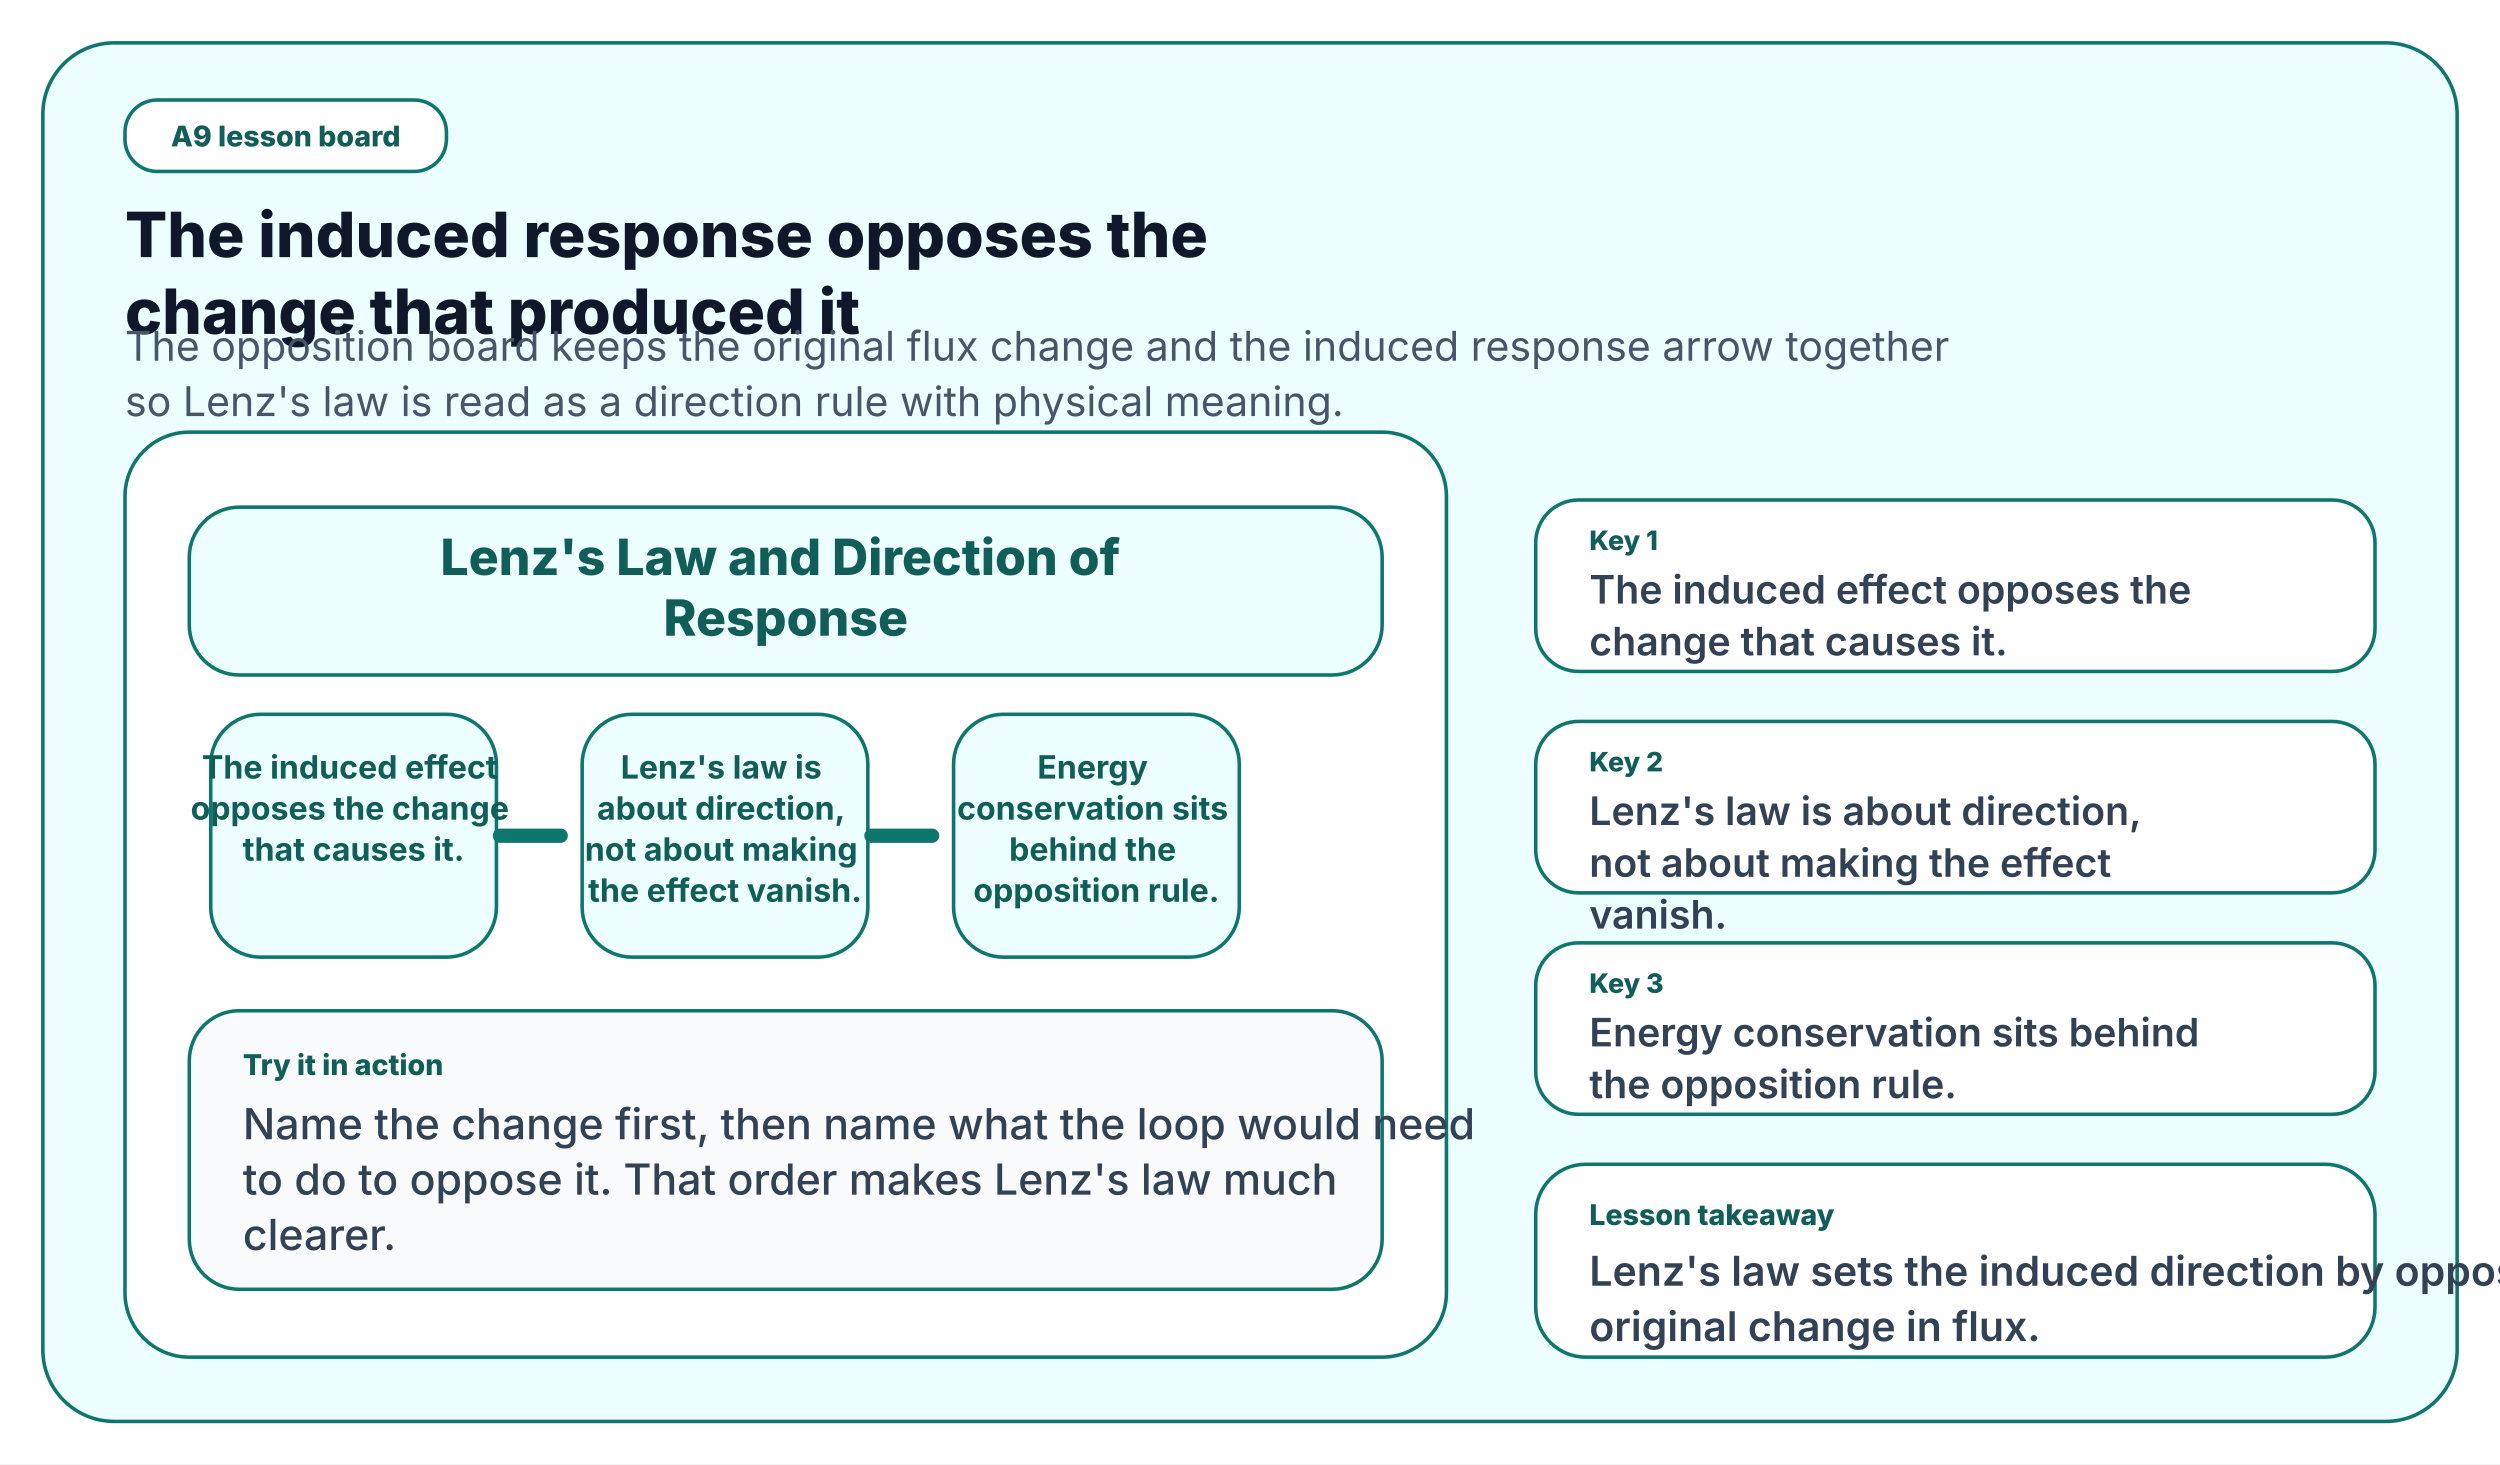
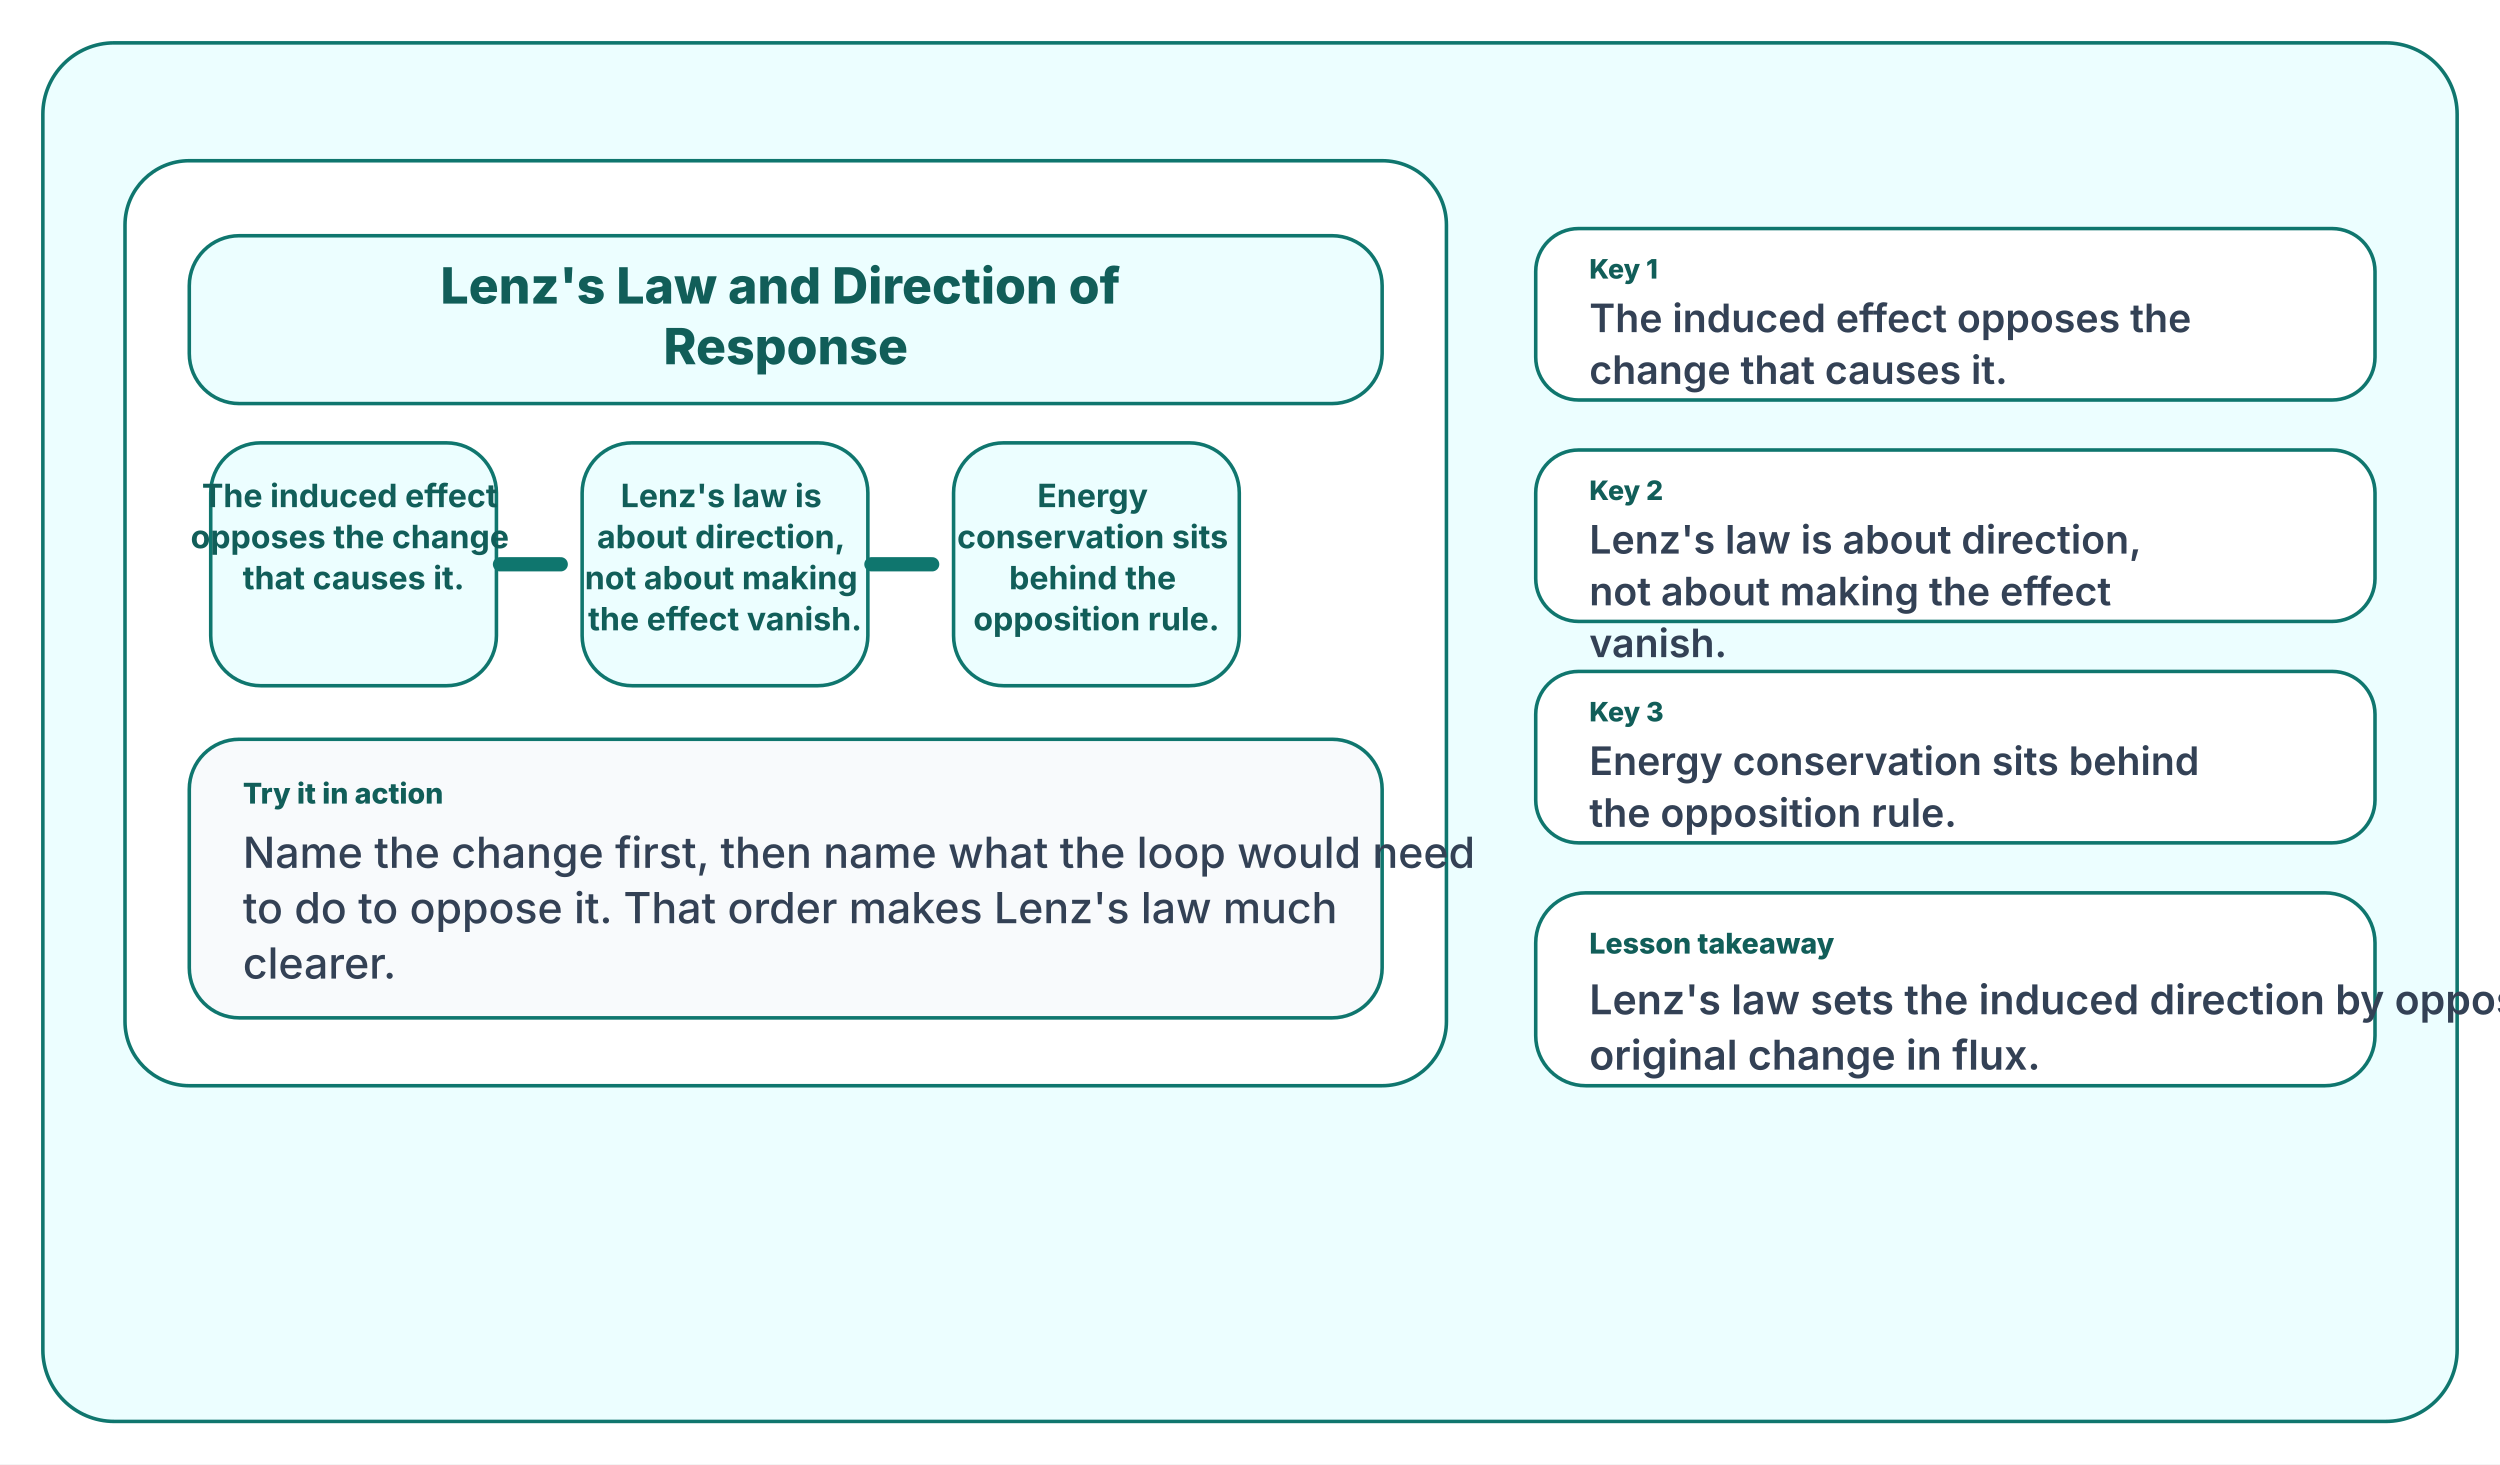
<svg xmlns="http://www.w3.org/2000/svg" width="1400" height="820" viewBox="0 0 1400 820">
  <rect width="1400" height="820" fill="#ffffff" />
  <rect x="24" y="24" width="1352" height="772" rx="40" fill="#ecfeff" stroke="#0f766e" stroke-width="2" />
-   <rect x="70" y="56" width="180" height="40" rx="18" fill="#ffffff" stroke="#0f766e" stroke-width="2" />
-   <text x="160" y="82" fill="#115e59" font-size="16" font-family="Inter, Segoe UI, Arial, sans-serif" font-weight="800" text-anchor="middle">
-     <tspan x="160" dy="0">A9 lesson board</tspan>
-   </text>
-   <text x="70" y="144" fill="#0f172a" font-size="35" font-family="Inter, Segoe UI, Arial, sans-serif" font-weight="800" text-anchor="start">
-     <tspan x="70" dy="0">The induced response opposes the</tspan>
-     <tspan x="70" dy="43">change that produced it</tspan>
-   </text>
-   <text x="70" y="202" fill="#475569" font-size="23" font-family="Inter, Segoe UI, Arial, sans-serif" font-weight="400" text-anchor="start">
-     <tspan x="70" dy="0">The opposition board keeps the original flux change and the induced response arrow together</tspan>
-     <tspan x="70" dy="31">so Lenz's law is read as a direction rule with physical meaning.</tspan>
-   </text>
-   <rect x="70" y="242" width="740" height="518" rx="36" fill="#ffffff" stroke="#0f766e" stroke-width="2" />
-   <rect x="106" y="284" width="668" height="94" rx="28" fill="#ecfeff" stroke="#0f766e" stroke-width="2" />
-   <text x="440" y="322" fill="#115e59" font-size="28" font-family="Inter, Segoe UI, Arial, sans-serif" font-weight="800" text-anchor="middle">
+   <rect x="70" y="90" width="740" height="518" rx="36" fill="#ffffff" stroke="#0f766e" stroke-width="2" />
+   <rect x="106" y="132" width="668" height="94" rx="28" fill="#ecfeff" stroke="#0f766e" stroke-width="2" />
+   <text x="440" y="170" fill="#115e59" font-size="28" font-family="Inter, Segoe UI, Arial, sans-serif" font-weight="800" text-anchor="middle">
    <tspan x="440" dy="0">Lenz's Law and Direction of</tspan>
    <tspan x="440" dy="34">Response</tspan>
  </text>
-   <rect x="118" y="400" width="160" height="136" rx="28" fill="#ecfeff" stroke="#0f766e" stroke-width="2" />
-   <text x="198" y="436" fill="#115e59" font-size="18" font-family="Inter, Segoe UI, Arial, sans-serif" font-weight="700" text-anchor="middle">
+   <rect x="118" y="248" width="160" height="136" rx="28" fill="#ecfeff" stroke="#0f766e" stroke-width="2" />
+   <text x="198" y="284" fill="#115e59" font-size="18" font-family="Inter, Segoe UI, Arial, sans-serif" font-weight="700" text-anchor="middle">
    <tspan x="198" dy="0">The induced effect</tspan>
    <tspan x="198" dy="23">opposes the change</tspan>
    <tspan x="198" dy="23">that causes it.</tspan>
  </text>
-   <rect x="326" y="400" width="160" height="136" rx="28" fill="#ecfeff" stroke="#0f766e" stroke-width="2" />
-   <text x="406" y="436" fill="#115e59" font-size="18" font-family="Inter, Segoe UI, Arial, sans-serif" font-weight="700" text-anchor="middle">
+   <rect x="326" y="248" width="160" height="136" rx="28" fill="#ecfeff" stroke="#0f766e" stroke-width="2" />
+   <text x="406" y="284" fill="#115e59" font-size="18" font-family="Inter, Segoe UI, Arial, sans-serif" font-weight="700" text-anchor="middle">
    <tspan x="406" dy="0">Lenz's law is</tspan>
    <tspan x="406" dy="23">about direction,</tspan>
    <tspan x="406" dy="23">not about making</tspan>
    <tspan x="406" dy="23">the effect vanish.</tspan>
  </text>
-   <rect x="534" y="400" width="160" height="136" rx="28" fill="#ecfeff" stroke="#0f766e" stroke-width="2" />
-   <text x="614" y="436" fill="#115e59" font-size="18" font-family="Inter, Segoe UI, Arial, sans-serif" font-weight="700" text-anchor="middle">
+   <rect x="534" y="248" width="160" height="136" rx="28" fill="#ecfeff" stroke="#0f766e" stroke-width="2" />
+   <text x="614" y="284" fill="#115e59" font-size="18" font-family="Inter, Segoe UI, Arial, sans-serif" font-weight="700" text-anchor="middle">
    <tspan x="614" dy="0">Energy</tspan>
    <tspan x="614" dy="23">conservation sits</tspan>
    <tspan x="614" dy="23">behind the</tspan>
    <tspan x="614" dy="23">opposition rule.</tspan>
  </text>
-   <line x1="280" y1="468" x2="314" y2="468" stroke="#0f766e" stroke-width="8" stroke-linecap="round" />
-   <line x1="488" y1="468" x2="522" y2="468" stroke="#0f766e" stroke-width="8" stroke-linecap="round" />
-   <rect x="106" y="566" width="668" height="156" rx="28" fill="#f8fafc" stroke="#0f766e" stroke-width="2" />
-   <text x="136" y="602" fill="#115e59" font-size="16" font-family="Inter, Segoe UI, Arial, sans-serif" font-weight="800" text-anchor="start">
+   <line x1="280" y1="316" x2="314" y2="316" stroke="#0f766e" stroke-width="8" stroke-linecap="round" />
+   <line x1="488" y1="316" x2="522" y2="316" stroke="#0f766e" stroke-width="8" stroke-linecap="round" />
+   <rect x="106" y="414" width="668" height="156" rx="28" fill="#f8fafc" stroke="#0f766e" stroke-width="2" />
+   <text x="136" y="450" fill="#115e59" font-size="16" font-family="Inter, Segoe UI, Arial, sans-serif" font-weight="800" text-anchor="start">
    <tspan x="136" dy="0">Try it in action</tspan>
  </text>
-   <text x="136" y="638" fill="#334155" font-size="24" font-family="Inter, Segoe UI, Arial, sans-serif" font-weight="500" text-anchor="start">
+   <text x="136" y="486" fill="#334155" font-size="24" font-family="Inter, Segoe UI, Arial, sans-serif" font-weight="500" text-anchor="start">
    <tspan x="136" dy="0">Name the change first, then name what the loop would need</tspan>
    <tspan x="136" dy="31">to do to oppose it. That order makes Lenz's law much</tspan>
    <tspan x="136" dy="31">clearer.</tspan>
  </text>
-   <rect x="860" y="280" width="470" height="96" rx="24" fill="#ffffff" stroke="#0f766e" stroke-width="2" />
-   <text x="890" y="308" fill="#115e59" font-size="15" font-family="Inter, Segoe UI, Arial, sans-serif" font-weight="800" text-anchor="start">
+   <rect x="860" y="128" width="470" height="96" rx="24" fill="#ffffff" stroke="#0f766e" stroke-width="2" />
+   <text x="890" y="156" fill="#115e59" font-size="15" font-family="Inter, Segoe UI, Arial, sans-serif" font-weight="800" text-anchor="start">
    <tspan x="890" dy="0">Key 1</tspan>
  </text>
-   <text x="890" y="338" fill="#334155" font-size="22" font-family="Inter, Segoe UI, Arial, sans-serif" font-weight="600" text-anchor="start">
+   <text x="890" y="186" fill="#334155" font-size="22" font-family="Inter, Segoe UI, Arial, sans-serif" font-weight="600" text-anchor="start">
    <tspan x="890" dy="0">The induced effect opposes the</tspan>
    <tspan x="890" dy="29">change that causes it.</tspan>
  </text>
-   <rect x="860" y="404" width="470" height="96" rx="24" fill="#ffffff" stroke="#0f766e" stroke-width="2" />
-   <text x="890" y="432" fill="#115e59" font-size="15" font-family="Inter, Segoe UI, Arial, sans-serif" font-weight="800" text-anchor="start">
+   <rect x="860" y="252" width="470" height="96" rx="24" fill="#ffffff" stroke="#0f766e" stroke-width="2" />
+   <text x="890" y="280" fill="#115e59" font-size="15" font-family="Inter, Segoe UI, Arial, sans-serif" font-weight="800" text-anchor="start">
    <tspan x="890" dy="0">Key 2</tspan>
  </text>
-   <text x="890" y="462" fill="#334155" font-size="22" font-family="Inter, Segoe UI, Arial, sans-serif" font-weight="600" text-anchor="start">
+   <text x="890" y="310" fill="#334155" font-size="22" font-family="Inter, Segoe UI, Arial, sans-serif" font-weight="600" text-anchor="start">
    <tspan x="890" dy="0">Lenz's law is about direction,</tspan>
    <tspan x="890" dy="29">not about making the effect</tspan>
    <tspan x="890" dy="29">vanish.</tspan>
  </text>
-   <rect x="860" y="528" width="470" height="96" rx="24" fill="#ffffff" stroke="#0f766e" stroke-width="2" />
-   <text x="890" y="556" fill="#115e59" font-size="15" font-family="Inter, Segoe UI, Arial, sans-serif" font-weight="800" text-anchor="start">
+   <rect x="860" y="376" width="470" height="96" rx="24" fill="#ffffff" stroke="#0f766e" stroke-width="2" />
+   <text x="890" y="404" fill="#115e59" font-size="15" font-family="Inter, Segoe UI, Arial, sans-serif" font-weight="800" text-anchor="start">
    <tspan x="890" dy="0">Key 3</tspan>
  </text>
-   <text x="890" y="586" fill="#334155" font-size="22" font-family="Inter, Segoe UI, Arial, sans-serif" font-weight="600" text-anchor="start">
+   <text x="890" y="434" fill="#334155" font-size="22" font-family="Inter, Segoe UI, Arial, sans-serif" font-weight="600" text-anchor="start">
    <tspan x="890" dy="0">Energy conservation sits behind</tspan>
    <tspan x="890" dy="29">the opposition rule.</tspan>
  </text>
-   <rect x="860" y="652" width="470" height="108" rx="28" fill="#ffffff" stroke="#0f766e" stroke-width="2" />
-   <text x="890" y="686" fill="#115e59" font-size="16" font-family="Inter, Segoe UI, Arial, sans-serif" font-weight="800" text-anchor="start">
+   <rect x="860" y="500" width="470" height="108" rx="28" fill="#ffffff" stroke="#0f766e" stroke-width="2" />
+   <text x="890" y="534" fill="#115e59" font-size="16" font-family="Inter, Segoe UI, Arial, sans-serif" font-weight="800" text-anchor="start">
    <tspan x="890" dy="0">Lesson takeaway</tspan>
  </text>
-   <text x="890" y="720" fill="#334155" font-size="23" font-family="Inter, Segoe UI, Arial, sans-serif" font-weight="600" text-anchor="start">
+   <text x="890" y="568" fill="#334155" font-size="23" font-family="Inter, Segoe UI, Arial, sans-serif" font-weight="600" text-anchor="start">
    <tspan x="890" dy="0">Lenz's law sets the induced direction by opposition to the</tspan>
    <tspan x="890" dy="31">original change in flux.</tspan>
  </text>
</svg>
